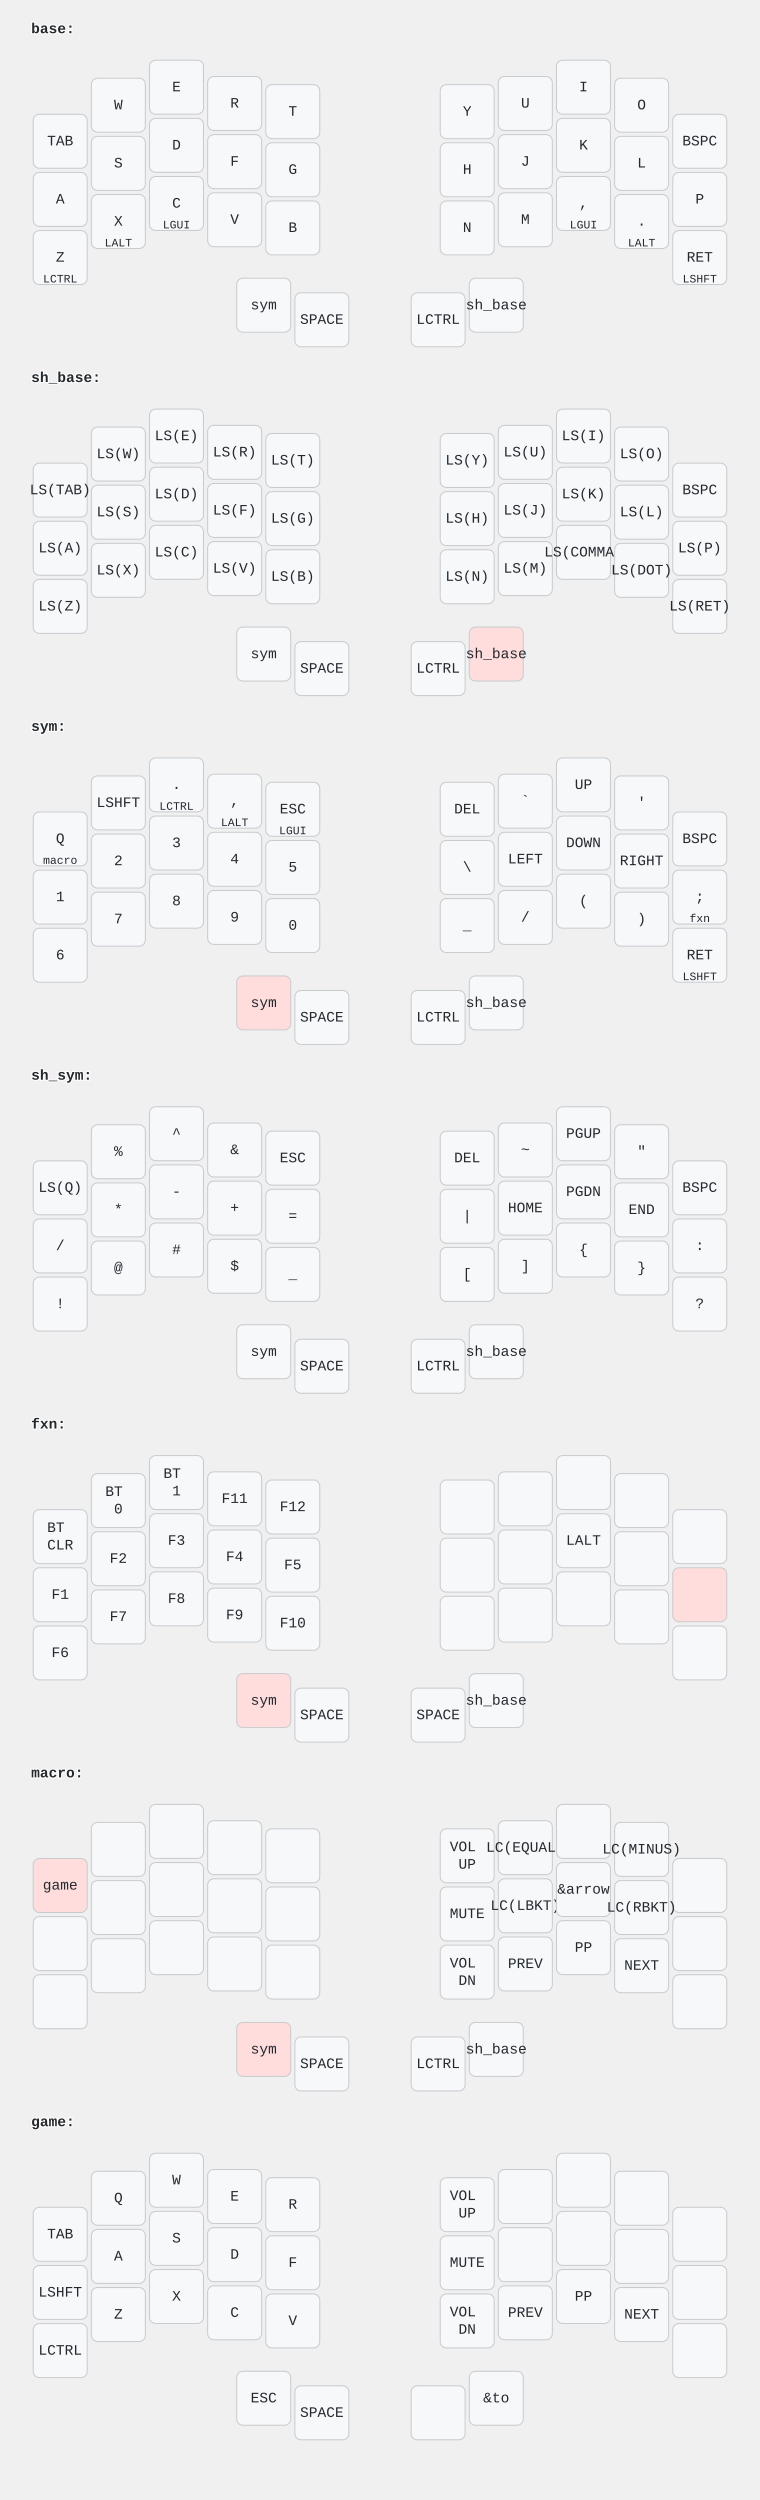
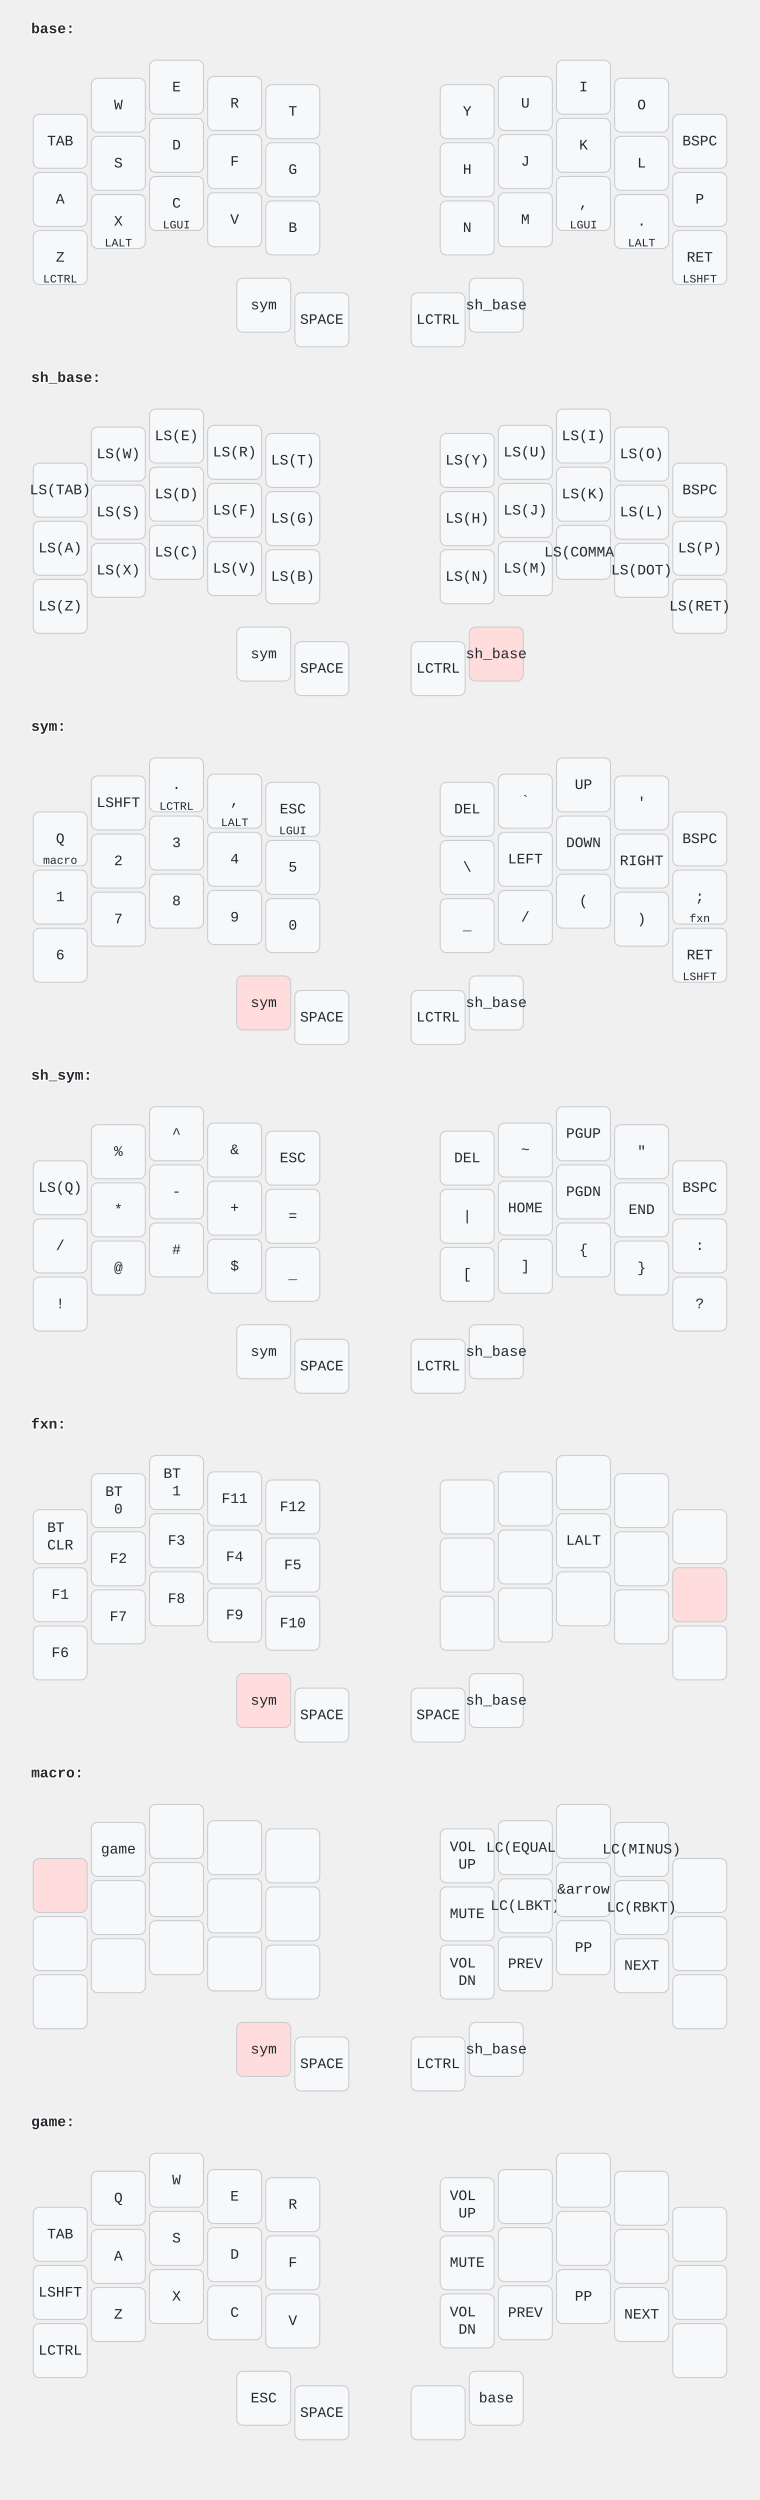
<svg xmlns="http://www.w3.org/2000/svg" width="732.0" height="2408.0" viewBox="0 0 732.0 2408.0">
  <style>/* font and background color specifications */
svg {
    font-family: SFMono-Regular,Consolas,Liberation Mono,Menlo,monospace;
    font-size: 14px;
    font-kerning: normal;
    text-rendering: optimizeLegibility;
    fill: #24292e;
}

/* default key styling */
rect {
    fill: #f6f8fa;
    stroke: #c9cccf;
    stroke-width: 1;
}

/* color accent for combo boxes */
rect.combo {
    fill: #cdf;
}

/* color accent for held keys */
rect.held, rect.combo.held {
    fill: #fdd;
}

/* color accent for ghost (optional) keys */
rect.ghost, rect.combo.ghost {
    fill: #ddd;
}

text {
    text-anchor: middle;
    dominant-baseline: middle;
}

/* styling for layer labels */
text.label {
    font-weight: bold;
    text-anchor: start;
    stroke: white;
    stroke-width: 2;
    paint-order: stroke;
}

/* styling for combo tap, and key hold/shifted label text */
text.combo, text.hold, text.shifted {
    font-size: 11px;
}

text.hold {
    text-anchor: middle;
    dominant-baseline: auto;
}

text.shifted {
    text-anchor: middle;
    dominant-baseline: hanging;
}

/* styling for hold/shifted label text in combo box */
text.combo.hold, text.combo.shifted {
    font-size: 8px;
}

/* styling for combo dendrons */
path {
    stroke-width: 1;
    stroke: gray;
    fill: none;
}
</style>
  <g class="layer-base">
    <text x="30.0" y="28.0" class="label">base:</text>
    <rect rx="6.0" ry="6.0" x="32.0" y="110.08" width="52.0" height="52.0" class="" />
    <text x="58.0" y="136.08" class="tap">TAB</text>
    <rect rx="6.0" ry="6.0" x="88.0" y="75.36" width="52.0" height="52.0" class="" />
    <text x="114.0" y="101.36" class="tap">W</text>
    <rect rx="6.0" ry="6.0" x="144.0" y="58.0" width="52.0" height="52.0" class="" />
    <text x="170.0" y="84.0" class="tap">E</text>
    <rect rx="6.0" ry="6.0" x="200.0" y="73.68" width="52.0" height="52.0" class="" />
    <text x="226.0" y="99.68" class="tap">R</text>
    <rect rx="6.0" ry="6.0" x="256.0" y="81.52" width="52.0" height="52.0" class="" />
    <text x="282.0" y="107.52" class="tap">T</text>
    <rect rx="6.0" ry="6.0" x="424.0" y="81.52" width="52.0" height="52.0" class="" />
    <text x="450.0" y="107.52" class="tap">Y</text>
    <rect rx="6.0" ry="6.0" x="480.0" y="73.68" width="52.0" height="52.0" class="" />
    <text x="506.0" y="99.68" class="tap">U</text>
    <rect rx="6.0" ry="6.0" x="536.0" y="58.0" width="52.0" height="52.0" class="" />
    <text x="562.0" y="84.0" class="tap">I</text>
    <rect rx="6.0" ry="6.0" x="592.0" y="75.36" width="52.0" height="52.0" class="" />
    <text x="618.0" y="101.36" class="tap">O</text>
    <rect rx="6.0" ry="6.0" x="648.0" y="110.08" width="52.0" height="52.0" class="" />
    <text x="674.0" y="136.08" class="tap">BSPC</text>
    <rect rx="6.0" ry="6.0" x="32.0" y="166.08" width="52.0" height="52.0" class="" />
    <text x="58.0" y="192.08" class="tap">A</text>
    <rect rx="6.0" ry="6.0" x="88.0" y="131.36" width="52.0" height="52.0" class="" />
    <text x="114.0" y="157.36" class="tap">S</text>
    <rect rx="6.0" ry="6.0" x="144.0" y="114.0" width="52.0" height="52.0" class="" />
    <text x="170.0" y="140.0" class="tap">D</text>
    <rect rx="6.0" ry="6.0" x="200.0" y="129.68" width="52.0" height="52.0" class="" />
    <text x="226.0" y="155.68" class="tap">F</text>
    <rect rx="6.0" ry="6.0" x="256.0" y="137.52" width="52.0" height="52.0" class="" />
    <text x="282.0" y="163.52" class="tap">G</text>
    <rect rx="6.0" ry="6.0" x="424.0" y="137.52" width="52.0" height="52.0" class="" />
    <text x="450.0" y="163.52" class="tap">H</text>
    <rect rx="6.0" ry="6.0" x="480.0" y="129.68" width="52.0" height="52.0" class="" />
    <text x="506.0" y="155.68" class="tap">J</text>
    <rect rx="6.0" ry="6.0" x="536.0" y="114.0" width="52.0" height="52.0" class="" />
    <text x="562.0" y="140.0" class="tap">K</text>
    <rect rx="6.0" ry="6.0" x="592.0" y="131.36" width="52.0" height="52.0" class="" />
    <text x="618.0" y="157.36" class="tap">L</text>
    <rect rx="6.0" ry="6.0" x="648.0" y="166.08" width="52.0" height="52.0" class="" />
    <text x="674.0" y="192.08" class="tap">P</text>
    <rect rx="6.0" ry="6.0" x="32.0" y="222.08" width="52.0" height="52.0" class="" />
    <text x="58.0" y="248.08" class="tap">Z</text>
    <text x="58.0" y="272.08" class="hold">LCTRL</text>
    <rect rx="6.0" ry="6.0" x="88.0" y="187.36" width="52.0" height="52.0" class="" />
    <text x="114.0" y="213.36" class="tap">X</text>
    <text x="114.0" y="237.36" class="hold">LALT</text>
    <rect rx="6.0" ry="6.0" x="144.0" y="170.0" width="52.0" height="52.0" class="" />
    <text x="170.0" y="196.0" class="tap">C</text>
    <text x="170.0" y="220.0" class="hold">LGUI</text>
    <rect rx="6.0" ry="6.0" x="200.0" y="185.68" width="52.0" height="52.0" class="" />
    <text x="226.0" y="211.68" class="tap">V</text>
    <rect rx="6.0" ry="6.0" x="256.0" y="193.52" width="52.0" height="52.0" class="" />
    <text x="282.0" y="219.52" class="tap">B</text>
    <rect rx="6.0" ry="6.0" x="424.0" y="193.52" width="52.0" height="52.0" class="" />
    <text x="450.0" y="219.52" class="tap">N</text>
    <rect rx="6.0" ry="6.0" x="480.0" y="185.68" width="52.0" height="52.0" class="" />
    <text x="506.0" y="211.68" class="tap">M</text>
    <rect rx="6.0" ry="6.0" x="536.0" y="170.0" width="52.0" height="52.0" class="" />
    <text x="562.0" y="196.0" class="tap">,</text>
    <text x="562.0" y="220.0" class="hold">LGUI</text>
    <rect rx="6.0" ry="6.0" x="592.0" y="187.36" width="52.0" height="52.0" class="" />
    <text x="618.0" y="213.36" class="tap">.</text>
    <text x="618.0" y="237.36" class="hold">LALT</text>
    <rect rx="6.0" ry="6.0" x="648.0" y="222.08" width="52.0" height="52.0" class="" />
    <text x="674.0" y="248.08" class="tap">RET</text>
    <text x="674.0" y="272.08" class="hold">LSHFT</text>
    <rect rx="6.0" ry="6.0" x="228.0" y="268.0" width="52.0" height="52.0" class="" />
    <text x="254.0" y="294.0" class="tap">sym</text>
    <rect rx="6.0" ry="6.0" x="284.0" y="282.0" width="52.0" height="52.0" class="" />
    <text x="310.0" y="308.0" class="tap">SPACE</text>
    <rect rx="6.0" ry="6.0" x="396.0" y="282.0" width="52.0" height="52.0" class="" />
    <text x="422.0" y="308.0" class="tap">LCTRL</text>
    <rect rx="6.0" ry="6.0" x="452.0" y="268.0" width="52.0" height="52.0" class="" />
    <text x="478.0" y="294.0" class="tap">sh_base</text>
  </g>
  <g class="layer-sh_base">
    <text x="30.0" y="364.0" class="label">sh_base:</text>
    <rect rx="6.0" ry="6.0" x="32.0" y="446.08" width="52.0" height="52.0" class="" />
    <text x="58.0" y="472.08" class="tap">LS(TAB)</text>
    <rect rx="6.0" ry="6.0" x="88.0" y="411.36" width="52.0" height="52.0" class="" />
    <text x="114.0" y="437.36" class="tap">LS(W)</text>
    <rect rx="6.0" ry="6.0" x="144.0" y="394.0" width="52.0" height="52.0" class="" />
    <text x="170.0" y="420.0" class="tap">LS(E)</text>
    <rect rx="6.0" ry="6.0" x="200.0" y="409.68" width="52.0" height="52.0" class="" />
    <text x="226.0" y="435.68" class="tap">LS(R)</text>
    <rect rx="6.0" ry="6.0" x="256.0" y="417.52" width="52.0" height="52.0" class="" />
    <text x="282.0" y="443.52" class="tap">LS(T)</text>
    <rect rx="6.0" ry="6.0" x="424.0" y="417.52" width="52.0" height="52.0" class="" />
    <text x="450.0" y="443.52" class="tap">LS(Y)</text>
    <rect rx="6.0" ry="6.0" x="480.0" y="409.68" width="52.0" height="52.0" class="" />
    <text x="506.0" y="435.68" class="tap">LS(U)</text>
    <rect rx="6.0" ry="6.0" x="536.0" y="394.0" width="52.0" height="52.0" class="" />
    <text x="562.0" y="420.0" class="tap">LS(I)</text>
    <rect rx="6.0" ry="6.0" x="592.0" y="411.36" width="52.0" height="52.0" class="" />
    <text x="618.0" y="437.36" class="tap">LS(O)</text>
    <rect rx="6.0" ry="6.0" x="648.0" y="446.08" width="52.0" height="52.0" class="" />
    <text x="674.0" y="472.08" class="tap">BSPC</text>
    <rect rx="6.0" ry="6.0" x="32.0" y="502.08" width="52.0" height="52.0" class="" />
    <text x="58.0" y="528.08" class="tap">LS(A)</text>
    <rect rx="6.0" ry="6.0" x="88.0" y="467.36" width="52.0" height="52.0" class="" />
    <text x="114.0" y="493.36" class="tap">LS(S)</text>
    <rect rx="6.0" ry="6.0" x="144.0" y="450.0" width="52.0" height="52.0" class="" />
    <text x="170.0" y="476.0" class="tap">LS(D)</text>
    <rect rx="6.0" ry="6.0" x="200.0" y="465.68" width="52.0" height="52.0" class="" />
    <text x="226.0" y="491.68" class="tap">LS(F)</text>
    <rect rx="6.0" ry="6.0" x="256.0" y="473.52" width="52.0" height="52.0" class="" />
    <text x="282.0" y="499.52" class="tap">LS(G)</text>
    <rect rx="6.0" ry="6.0" x="424.0" y="473.52" width="52.0" height="52.0" class="" />
    <text x="450.0" y="499.52" class="tap">LS(H)</text>
    <rect rx="6.0" ry="6.0" x="480.0" y="465.68" width="52.0" height="52.0" class="" />
    <text x="506.0" y="491.68" class="tap">LS(J)</text>
    <rect rx="6.0" ry="6.0" x="536.0" y="450.0" width="52.0" height="52.0" class="" />
    <text x="562.0" y="476.0" class="tap">LS(K)</text>
    <rect rx="6.0" ry="6.0" x="592.0" y="467.36" width="52.0" height="52.0" class="" />
    <text x="618.0" y="493.36" class="tap">LS(L)</text>
    <rect rx="6.0" ry="6.0" x="648.0" y="502.08" width="52.0" height="52.0" class="" />
    <text x="674.0" y="528.08" class="tap">LS(P)</text>
    <rect rx="6.0" ry="6.0" x="32.0" y="558.08" width="52.0" height="52.0" class="" />
    <text x="58.0" y="584.08" class="tap">LS(Z)</text>
    <rect rx="6.0" ry="6.0" x="88.0" y="523.36" width="52.0" height="52.0" class="" />
    <text x="114.0" y="549.36" class="tap">LS(X)</text>
    <rect rx="6.0" ry="6.0" x="144.0" y="506.0" width="52.0" height="52.0" class="" />
    <text x="170.0" y="532.0" class="tap">LS(C)</text>
    <rect rx="6.0" ry="6.0" x="200.0" y="521.68" width="52.0" height="52.0" class="" />
    <text x="226.0" y="547.68" class="tap">LS(V)</text>
    <rect rx="6.0" ry="6.0" x="256.0" y="529.52" width="52.0" height="52.0" class="" />
    <text x="282.0" y="555.52" class="tap">LS(B)</text>
    <rect rx="6.0" ry="6.0" x="424.0" y="529.52" width="52.0" height="52.0" class="" />
    <text x="450.0" y="555.52" class="tap">LS(N)</text>
    <rect rx="6.0" ry="6.0" x="480.0" y="521.68" width="52.0" height="52.0" class="" />
    <text x="506.0" y="547.68" class="tap">LS(M)</text>
    <rect rx="6.0" ry="6.0" x="536.0" y="506.0" width="52.0" height="52.0" class="" />
    <text x="562.0" y="532.0" class="tap">LS(COMMA)</text>
    <rect rx="6.0" ry="6.0" x="592.0" y="523.36" width="52.0" height="52.0" class="" />
    <text x="618.0" y="549.36" class="tap">LS(DOT)</text>
    <rect rx="6.0" ry="6.0" x="648.0" y="558.08" width="52.0" height="52.0" class="" />
    <text x="674.0" y="584.08" class="tap">LS(RET)</text>
    <rect rx="6.0" ry="6.0" x="228.0" y="604.0" width="52.0" height="52.0" class="" />
    <text x="254.0" y="630.0" class="tap">sym</text>
    <rect rx="6.0" ry="6.0" x="284.0" y="618.0" width="52.0" height="52.0" class="" />
    <text x="310.0" y="644.0" class="tap">SPACE</text>
    <rect rx="6.0" ry="6.0" x="396.0" y="618.0" width="52.0" height="52.0" class="" />
    <text x="422.0" y="644.0" class="tap">LCTRL</text>
    <rect rx="6.0" ry="6.0" x="452.0" y="604.0" width="52.0" height="52.0" class="held" />
    <text x="478.0" y="630.0" class="held tap">sh_base</text>
  </g>
  <g class="layer-sym">
    <text x="30.0" y="700.0" class="label">sym:</text>
    <rect rx="6.0" ry="6.0" x="32.0" y="782.08" width="52.0" height="52.0" class="" />
    <text x="58.0" y="808.08" class="tap">Q</text>
    <text x="58.0" y="832.08" class="hold">macro</text>
    <rect rx="6.0" ry="6.0" x="88.0" y="747.36" width="52.0" height="52.0" class="" />
    <text x="114.0" y="773.36" class="tap">LSHFT</text>
    <rect rx="6.0" ry="6.0" x="144.0" y="730.0" width="52.0" height="52.0" class="" />
    <text x="170.0" y="756.0" class="tap">.</text>
    <text x="170.0" y="780.0" class="hold">LCTRL</text>
    <rect rx="6.0" ry="6.0" x="200.0" y="745.68" width="52.0" height="52.0" class="" />
    <text x="226.0" y="771.68" class="tap">,</text>
    <text x="226.0" y="795.68" class="hold">LALT</text>
    <rect rx="6.0" ry="6.0" x="256.0" y="753.52" width="52.0" height="52.0" class="" />
    <text x="282.0" y="779.52" class="tap">ESC</text>
    <text x="282.0" y="803.52" class="hold">LGUI</text>
    <rect rx="6.0" ry="6.0" x="424.0" y="753.52" width="52.0" height="52.0" class="" />
    <text x="450.0" y="779.52" class="tap">DEL</text>
    <rect rx="6.0" ry="6.0" x="480.0" y="745.68" width="52.0" height="52.0" class="" />
    <text x="506.0" y="771.68" class="tap">`</text>
    <rect rx="6.0" ry="6.0" x="536.0" y="730.0" width="52.0" height="52.0" class="" />
    <text x="562.0" y="756.0" class="tap">UP</text>
    <rect rx="6.0" ry="6.0" x="592.0" y="747.36" width="52.0" height="52.0" class="" />
    <text x="618.0" y="773.36" class="tap">'</text>
    <rect rx="6.0" ry="6.0" x="648.0" y="782.08" width="52.0" height="52.0" class="" />
    <text x="674.0" y="808.08" class="tap">BSPC</text>
    <rect rx="6.0" ry="6.0" x="32.0" y="838.08" width="52.0" height="52.0" class="" />
    <text x="58.0" y="864.08" class="tap">1</text>
    <rect rx="6.0" ry="6.0" x="88.0" y="803.36" width="52.0" height="52.0" class="" />
    <text x="114.0" y="829.36" class="tap">2</text>
    <rect rx="6.0" ry="6.0" x="144.0" y="786.0" width="52.0" height="52.0" class="" />
    <text x="170.0" y="812.0" class="tap">3</text>
    <rect rx="6.0" ry="6.0" x="200.0" y="801.68" width="52.0" height="52.0" class="" />
    <text x="226.0" y="827.68" class="tap">4</text>
    <rect rx="6.0" ry="6.0" x="256.0" y="809.52" width="52.0" height="52.0" class="" />
    <text x="282.0" y="835.52" class="tap">5</text>
    <rect rx="6.0" ry="6.0" x="424.0" y="809.52" width="52.0" height="52.0" class="" />
    <text x="450.0" y="835.52" class="tap">\</text>
    <rect rx="6.0" ry="6.0" x="480.0" y="801.68" width="52.0" height="52.0" class="" />
    <text x="506.0" y="827.68" class="tap">LEFT</text>
    <rect rx="6.0" ry="6.0" x="536.0" y="786.0" width="52.0" height="52.0" class="" />
    <text x="562.0" y="812.0" class="tap">DOWN</text>
    <rect rx="6.0" ry="6.0" x="592.0" y="803.36" width="52.0" height="52.0" class="" />
    <text x="618.0" y="829.36" class="tap">RIGHT</text>
    <rect rx="6.0" ry="6.0" x="648.0" y="838.08" width="52.0" height="52.0" class="" />
    <text x="674.0" y="864.08" class="tap">;</text>
    <text x="674.0" y="888.08" class="hold">fxn</text>
    <rect rx="6.0" ry="6.0" x="32.0" y="894.08" width="52.0" height="52.0" class="" />
    <text x="58.0" y="920.08" class="tap">6</text>
    <rect rx="6.0" ry="6.0" x="88.0" y="859.36" width="52.0" height="52.0" class="" />
    <text x="114.0" y="885.36" class="tap">7</text>
    <rect rx="6.0" ry="6.0" x="144.0" y="842.0" width="52.0" height="52.0" class="" />
    <text x="170.0" y="868.0" class="tap">8</text>
    <rect rx="6.0" ry="6.0" x="200.0" y="857.68" width="52.0" height="52.0" class="" />
    <text x="226.0" y="883.68" class="tap">9</text>
    <rect rx="6.0" ry="6.0" x="256.0" y="865.52" width="52.0" height="52.0" class="" />
    <text x="282.0" y="891.52" class="tap">0</text>
    <rect rx="6.0" ry="6.0" x="424.0" y="865.52" width="52.0" height="52.0" class="" />
    <text x="450.0" y="891.52" class="tap">_</text>
    <rect rx="6.0" ry="6.0" x="480.0" y="857.68" width="52.0" height="52.0" class="" />
    <text x="506.0" y="883.68" class="tap">/</text>
    <rect rx="6.0" ry="6.0" x="536.0" y="842.0" width="52.0" height="52.0" class="" />
    <text x="562.0" y="868.0" class="tap">(</text>
    <rect rx="6.0" ry="6.0" x="592.0" y="859.36" width="52.0" height="52.0" class="" />
    <text x="618.0" y="885.36" class="tap">)</text>
    <rect rx="6.0" ry="6.0" x="648.0" y="894.08" width="52.0" height="52.0" class="" />
    <text x="674.0" y="920.08" class="tap">RET</text>
    <text x="674.0" y="944.08" class="hold">LSHFT</text>
    <rect rx="6.0" ry="6.0" x="228.0" y="940.0" width="52.0" height="52.0" class="held" />
    <text x="254.0" y="966.0" class="held tap">sym</text>
    <rect rx="6.0" ry="6.0" x="284.0" y="954.0" width="52.0" height="52.0" class="" />
    <text x="310.0" y="980.0" class="tap">SPACE</text>
    <rect rx="6.0" ry="6.0" x="396.0" y="954.0" width="52.0" height="52.0" class="" />
    <text x="422.0" y="980.0" class="tap">LCTRL</text>
    <rect rx="6.0" ry="6.0" x="452.0" y="940.0" width="52.0" height="52.0" class="" />
    <text x="478.0" y="966.0" class="tap">sh_base</text>
  </g>
  <g class="layer-sh_sym">
    <text x="30.0" y="1036.0" class="label">sh_sym:</text>
    <rect rx="6.0" ry="6.0" x="32.0" y="1118.08" width="52.0" height="52.0" class="" />
    <text x="58.0" y="1144.08" class="tap">LS(Q)</text>
    <rect rx="6.0" ry="6.0" x="88.0" y="1083.36" width="52.0" height="52.0" class="" />
    <text x="114.0" y="1109.36" class="tap">%</text>
    <rect rx="6.0" ry="6.0" x="144.0" y="1066.0" width="52.0" height="52.0" class="" />
    <text x="170.0" y="1092.0" class="tap">^</text>
    <rect rx="6.0" ry="6.0" x="200.0" y="1081.68" width="52.0" height="52.0" class="" />
    <text x="226.0" y="1107.68" class="tap">&amp;</text>
    <rect rx="6.0" ry="6.0" x="256.0" y="1089.52" width="52.0" height="52.0" class="" />
    <text x="282.0" y="1115.52" class="tap">ESC</text>
    <rect rx="6.0" ry="6.0" x="424.0" y="1089.52" width="52.0" height="52.0" class="" />
    <text x="450.0" y="1115.52" class="tap">DEL</text>
    <rect rx="6.0" ry="6.0" x="480.0" y="1081.68" width="52.0" height="52.0" class="" />
    <text x="506.0" y="1107.68" class="tap">~</text>
    <rect rx="6.0" ry="6.0" x="536.0" y="1066.0" width="52.0" height="52.0" class="" />
    <text x="562.0" y="1092.0" class="tap">PGUP</text>
    <rect rx="6.0" ry="6.0" x="592.0" y="1083.36" width="52.0" height="52.0" class="" />
    <text x="618.0" y="1109.36" class="tap">"</text>
    <rect rx="6.0" ry="6.0" x="648.0" y="1118.08" width="52.0" height="52.0" class="" />
    <text x="674.0" y="1144.08" class="tap">BSPC</text>
    <rect rx="6.0" ry="6.0" x="32.0" y="1174.08" width="52.0" height="52.0" class="" />
    <text x="58.0" y="1200.08" class="tap">/</text>
    <rect rx="6.0" ry="6.0" x="88.0" y="1139.36" width="52.0" height="52.0" class="" />
    <text x="114.0" y="1165.36" class="tap">*</text>
    <rect rx="6.0" ry="6.0" x="144.0" y="1122.0" width="52.0" height="52.0" class="" />
    <text x="170.0" y="1148.0" class="tap">-</text>
    <rect rx="6.0" ry="6.0" x="200.0" y="1137.68" width="52.0" height="52.0" class="" />
    <text x="226.0" y="1163.68" class="tap">+</text>
    <rect rx="6.0" ry="6.0" x="256.0" y="1145.52" width="52.0" height="52.0" class="" />
    <text x="282.0" y="1171.52" class="tap">=</text>
    <rect rx="6.0" ry="6.0" x="424.0" y="1145.52" width="52.0" height="52.0" class="" />
    <text x="450.0" y="1171.52" class="tap">|</text>
    <rect rx="6.0" ry="6.0" x="480.0" y="1137.68" width="52.0" height="52.0" class="" />
    <text x="506.0" y="1163.68" class="tap">HOME</text>
    <rect rx="6.0" ry="6.0" x="536.0" y="1122.0" width="52.0" height="52.0" class="" />
    <text x="562.0" y="1148.0" class="tap">PGDN</text>
    <rect rx="6.0" ry="6.0" x="592.0" y="1139.36" width="52.0" height="52.0" class="" />
    <text x="618.0" y="1165.36" class="tap">END</text>
    <rect rx="6.0" ry="6.0" x="648.0" y="1174.08" width="52.0" height="52.0" class="" />
    <text x="674.0" y="1200.08" class="tap">:</text>
    <rect rx="6.0" ry="6.0" x="32.0" y="1230.08" width="52.0" height="52.0" class="" />
    <text x="58.0" y="1256.08" class="tap">!</text>
    <rect rx="6.0" ry="6.0" x="88.0" y="1195.36" width="52.0" height="52.0" class="" />
    <text x="114.0" y="1221.36" class="tap">@</text>
    <rect rx="6.0" ry="6.0" x="144.0" y="1178.0" width="52.0" height="52.0" class="" />
    <text x="170.0" y="1204.0" class="tap">#</text>
    <rect rx="6.0" ry="6.0" x="200.0" y="1193.68" width="52.0" height="52.0" class="" />
    <text x="226.0" y="1219.68" class="tap">$</text>
    <rect rx="6.0" ry="6.0" x="256.0" y="1201.52" width="52.0" height="52.0" class="" />
    <text x="282.0" y="1227.52" class="tap">_</text>
    <rect rx="6.0" ry="6.0" x="424.0" y="1201.52" width="52.0" height="52.0" class="" />
    <text x="450.0" y="1227.52" class="tap">[</text>
    <rect rx="6.0" ry="6.0" x="480.0" y="1193.68" width="52.0" height="52.0" class="" />
    <text x="506.0" y="1219.68" class="tap">]</text>
    <rect rx="6.0" ry="6.0" x="536.0" y="1178.0" width="52.0" height="52.0" class="" />
    <text x="562.0" y="1204.0" class="tap">{</text>
    <rect rx="6.0" ry="6.0" x="592.0" y="1195.36" width="52.0" height="52.0" class="" />
    <text x="618.0" y="1221.36" class="tap">}</text>
    <rect rx="6.0" ry="6.0" x="648.0" y="1230.08" width="52.0" height="52.0" class="" />
    <text x="674.0" y="1256.08" class="tap">?</text>
    <rect rx="6.0" ry="6.0" x="228.0" y="1276.0" width="52.0" height="52.0" class="" />
    <text x="254.0" y="1302.0" class="tap">sym</text>
    <rect rx="6.0" ry="6.0" x="284.0" y="1290.0" width="52.0" height="52.0" class="" />
    <text x="310.0" y="1316.0" class="tap">SPACE</text>
    <rect rx="6.0" ry="6.0" x="396.0" y="1290.0" width="52.0" height="52.0" class="" />
    <text x="422.0" y="1316.0" class="tap">LCTRL</text>
    <rect rx="6.0" ry="6.0" x="452.0" y="1276.0" width="52.0" height="52.0" class="" />
    <text x="478.0" y="1302.0" class="tap">sh_base</text>
  </g>
  <g class="layer-fxn">
    <text x="30.0" y="1372.0" class="label">fxn:</text>
    <rect rx="6.0" ry="6.0" x="32.0" y="1454.08" width="52.0" height="52.0" class="" />
    <text x="58.0" y="1480.08" class="tap">
      <tspan x="58.0" dy="-0.6em">BT</tspan>
      <tspan x="58.0" dy="1.2em">CLR</tspan>
    </text>
    <rect rx="6.0" ry="6.0" x="88.0" y="1419.36" width="52.0" height="52.0" class="" />
    <text x="114.0" y="1445.36" class="tap">
      <tspan x="114.0" dy="-0.6em">BT</tspan>
      <tspan x="114.0" dy="1.2em">0</tspan>
    </text>
    <rect rx="6.0" ry="6.0" x="144.0" y="1402.0" width="52.0" height="52.0" class="" />
    <text x="170.0" y="1428.0" class="tap">
      <tspan x="170.0" dy="-0.6em">BT</tspan>
      <tspan x="170.0" dy="1.2em">1</tspan>
    </text>
    <rect rx="6.0" ry="6.0" x="200.0" y="1417.68" width="52.0" height="52.0" class="" />
    <text x="226.0" y="1443.68" class="tap">F11</text>
    <rect rx="6.0" ry="6.0" x="256.0" y="1425.52" width="52.0" height="52.0" class="" />
    <text x="282.0" y="1451.52" class="tap">F12</text>
    <rect rx="6.0" ry="6.0" x="424.0" y="1425.52" width="52.0" height="52.0" class="" />
    <rect rx="6.0" ry="6.0" x="480.0" y="1417.68" width="52.0" height="52.0" class="" />
    <rect rx="6.0" ry="6.0" x="536.0" y="1402.0" width="52.0" height="52.0" class="" />
    <rect rx="6.0" ry="6.0" x="592.0" y="1419.36" width="52.0" height="52.0" class="" />
    <rect rx="6.0" ry="6.0" x="648.0" y="1454.08" width="52.0" height="52.0" class="" />
    <rect rx="6.0" ry="6.0" x="32.0" y="1510.08" width="52.0" height="52.0" class="" />
    <text x="58.0" y="1536.08" class="tap">F1</text>
    <rect rx="6.0" ry="6.0" x="88.0" y="1475.36" width="52.0" height="52.0" class="" />
    <text x="114.0" y="1501.36" class="tap">F2</text>
    <rect rx="6.0" ry="6.0" x="144.0" y="1458.0" width="52.0" height="52.0" class="" />
    <text x="170.0" y="1484.0" class="tap">F3</text>
    <rect rx="6.0" ry="6.0" x="200.0" y="1473.68" width="52.0" height="52.0" class="" />
    <text x="226.0" y="1499.68" class="tap">F4</text>
    <rect rx="6.0" ry="6.0" x="256.0" y="1481.52" width="52.0" height="52.0" class="" />
    <text x="282.0" y="1507.52" class="tap">F5</text>
    <rect rx="6.0" ry="6.0" x="424.0" y="1481.52" width="52.0" height="52.0" class="" />
    <rect rx="6.0" ry="6.0" x="480.0" y="1473.68" width="52.0" height="52.0" class="" />
    <rect rx="6.0" ry="6.0" x="536.0" y="1458.0" width="52.0" height="52.0" class="" />
    <text x="562.0" y="1484.0" class="tap">LALT</text>
    <rect rx="6.0" ry="6.0" x="592.0" y="1475.36" width="52.0" height="52.0" class="" />
    <rect rx="6.0" ry="6.0" x="648.0" y="1510.08" width="52.0" height="52.0" class="held" />
    <rect rx="6.0" ry="6.0" x="32.0" y="1566.08" width="52.0" height="52.0" class="" />
    <text x="58.0" y="1592.08" class="tap">F6</text>
    <rect rx="6.0" ry="6.0" x="88.0" y="1531.36" width="52.0" height="52.0" class="" />
    <text x="114.0" y="1557.36" class="tap">F7</text>
    <rect rx="6.0" ry="6.0" x="144.0" y="1514.0" width="52.0" height="52.0" class="" />
    <text x="170.0" y="1540.0" class="tap">F8</text>
    <rect rx="6.0" ry="6.0" x="200.0" y="1529.68" width="52.0" height="52.0" class="" />
    <text x="226.0" y="1555.68" class="tap">F9</text>
    <rect rx="6.0" ry="6.0" x="256.0" y="1537.52" width="52.0" height="52.0" class="" />
    <text x="282.0" y="1563.52" class="tap">F10</text>
    <rect rx="6.0" ry="6.0" x="424.0" y="1537.52" width="52.0" height="52.0" class="" />
    <rect rx="6.0" ry="6.0" x="480.0" y="1529.68" width="52.0" height="52.0" class="" />
    <rect rx="6.0" ry="6.0" x="536.0" y="1514.0" width="52.0" height="52.0" class="" />
    <rect rx="6.0" ry="6.0" x="592.0" y="1531.36" width="52.0" height="52.0" class="" />
    <rect rx="6.0" ry="6.0" x="648.0" y="1566.08" width="52.0" height="52.0" class="" />
    <rect rx="6.0" ry="6.0" x="228.0" y="1612.0" width="52.0" height="52.0" class="held" />
    <text x="254.0" y="1638.0" class="held tap">sym</text>
    <rect rx="6.0" ry="6.0" x="284.0" y="1626.0" width="52.0" height="52.0" class="" />
    <text x="310.0" y="1652.0" class="tap">SPACE</text>
    <rect rx="6.0" ry="6.0" x="396.0" y="1626.0" width="52.0" height="52.0" class="" />
    <text x="422.0" y="1652.0" class="tap">SPACE</text>
    <rect rx="6.0" ry="6.0" x="452.0" y="1612.0" width="52.0" height="52.0" class="" />
    <text x="478.0" y="1638.0" class="tap">sh_base</text>
  </g>
  <g class="layer-macro">
    <text x="30.0" y="1708.0" class="label">macro:</text>
    <rect rx="6.0" ry="6.0" x="32.0" y="1790.08" width="52.0" height="52.0" class="held" />
-     <text x="58.0" y="1816.08" class="held tap">game</text>
    <rect rx="6.0" ry="6.0" x="88.0" y="1755.36" width="52.0" height="52.0" class="" />
+     <text x="114.0" y="1781.36" class="tap">game</text>
    <rect rx="6.0" ry="6.0" x="144.0" y="1738.0" width="52.0" height="52.0" class="" />
    <rect rx="6.0" ry="6.0" x="200.0" y="1753.68" width="52.0" height="52.0" class="" />
    <rect rx="6.0" ry="6.0" x="256.0" y="1761.52" width="52.0" height="52.0" class="" />
    <rect rx="6.0" ry="6.0" x="424.0" y="1761.52" width="52.0" height="52.0" class="" />
    <text x="450.0" y="1787.52" class="tap">
      <tspan x="450.0" dy="-0.6em">VOL</tspan>
      <tspan x="450.0" dy="1.2em">UP</tspan>
    </text>
    <rect rx="6.0" ry="6.0" x="480.0" y="1753.68" width="52.0" height="52.0" class="" />
    <text x="506.0" y="1779.68" class="tap">LC(EQUAL)</text>
    <rect rx="6.0" ry="6.0" x="536.0" y="1738.0" width="52.0" height="52.0" class="" />
    <rect rx="6.0" ry="6.0" x="592.0" y="1755.36" width="52.0" height="52.0" class="" />
    <text x="618.0" y="1781.36" class="tap">LC(MINUS)</text>
    <rect rx="6.0" ry="6.0" x="648.0" y="1790.08" width="52.0" height="52.0" class="" />
    <rect rx="6.0" ry="6.0" x="32.0" y="1846.08" width="52.0" height="52.0" class="" />
    <rect rx="6.0" ry="6.0" x="88.0" y="1811.36" width="52.0" height="52.0" class="" />
    <rect rx="6.0" ry="6.0" x="144.0" y="1794.0" width="52.0" height="52.0" class="" />
    <rect rx="6.0" ry="6.0" x="200.0" y="1809.68" width="52.0" height="52.0" class="" />
    <rect rx="6.0" ry="6.0" x="256.0" y="1817.52" width="52.0" height="52.0" class="" />
    <rect rx="6.0" ry="6.0" x="424.0" y="1817.52" width="52.0" height="52.0" class="" />
    <text x="450.0" y="1843.52" class="tap">MUTE</text>
    <rect rx="6.0" ry="6.0" x="480.0" y="1809.68" width="52.0" height="52.0" class="" />
    <text x="506.0" y="1835.68" class="tap">LC(LBKT)</text>
    <rect rx="6.0" ry="6.0" x="536.0" y="1794.0" width="52.0" height="52.0" class="" />
    <text x="562.0" y="1820.0" class="tap">&amp;arrow</text>
    <rect rx="6.0" ry="6.0" x="592.0" y="1811.36" width="52.0" height="52.0" class="" />
    <text x="618.0" y="1837.36" class="tap">LC(RBKT)</text>
    <rect rx="6.0" ry="6.0" x="648.0" y="1846.08" width="52.0" height="52.0" class="" />
    <rect rx="6.0" ry="6.0" x="32.0" y="1902.08" width="52.0" height="52.0" class="" />
    <rect rx="6.0" ry="6.0" x="88.0" y="1867.36" width="52.0" height="52.0" class="" />
    <rect rx="6.0" ry="6.0" x="144.0" y="1850.0" width="52.0" height="52.0" class="" />
    <rect rx="6.0" ry="6.0" x="200.0" y="1865.68" width="52.0" height="52.0" class="" />
    <rect rx="6.0" ry="6.0" x="256.0" y="1873.52" width="52.0" height="52.0" class="" />
    <rect rx="6.0" ry="6.0" x="424.0" y="1873.52" width="52.0" height="52.0" class="" />
    <text x="450.0" y="1899.52" class="tap">
      <tspan x="450.0" dy="-0.6em">VOL</tspan>
      <tspan x="450.0" dy="1.2em">DN</tspan>
    </text>
    <rect rx="6.0" ry="6.0" x="480.0" y="1865.68" width="52.0" height="52.0" class="" />
    <text x="506.0" y="1891.68" class="tap">PREV</text>
    <rect rx="6.0" ry="6.0" x="536.0" y="1850.0" width="52.0" height="52.0" class="" />
    <text x="562.0" y="1876.0" class="tap">PP</text>
    <rect rx="6.0" ry="6.0" x="592.0" y="1867.36" width="52.0" height="52.0" class="" />
    <text x="618.0" y="1893.36" class="tap">NEXT</text>
    <rect rx="6.0" ry="6.0" x="648.0" y="1902.08" width="52.0" height="52.0" class="" />
    <rect rx="6.0" ry="6.0" x="228.0" y="1948.0" width="52.0" height="52.0" class="held" />
    <text x="254.0" y="1974.0" class="held tap">sym</text>
    <rect rx="6.0" ry="6.0" x="284.0" y="1962.0" width="52.0" height="52.0" class="" />
    <text x="310.0" y="1988.0" class="tap">SPACE</text>
    <rect rx="6.0" ry="6.0" x="396.0" y="1962.0" width="52.0" height="52.0" class="" />
    <text x="422.0" y="1988.0" class="tap">LCTRL</text>
    <rect rx="6.0" ry="6.0" x="452.0" y="1948.0" width="52.0" height="52.0" class="" />
    <text x="478.0" y="1974.0" class="tap">sh_base</text>
  </g>
  <g class="layer-game">
    <text x="30.0" y="2044.0" class="label">game:</text>
    <rect rx="6.0" ry="6.0" x="32.0" y="2126.08" width="52.0" height="52.0" class="" />
    <text x="58.0" y="2152.08" class="tap">TAB</text>
    <rect rx="6.0" ry="6.0" x="88.0" y="2091.36" width="52.0" height="52.0" class="" />
    <text x="114.0" y="2117.36" class="tap">Q</text>
    <rect rx="6.0" ry="6.0" x="144.0" y="2074.0" width="52.0" height="52.0" class="" />
    <text x="170.0" y="2100.0" class="tap">W</text>
    <rect rx="6.0" ry="6.0" x="200.0" y="2089.68" width="52.0" height="52.0" class="" />
    <text x="226.0" y="2115.68" class="tap">E</text>
    <rect rx="6.0" ry="6.0" x="256.0" y="2097.52" width="52.0" height="52.0" class="" />
    <text x="282.0" y="2123.52" class="tap">R</text>
    <rect rx="6.0" ry="6.0" x="424.0" y="2097.52" width="52.0" height="52.0" class="" />
    <text x="450.0" y="2123.52" class="tap">
      <tspan x="450.0" dy="-0.6em">VOL</tspan>
      <tspan x="450.0" dy="1.2em">UP</tspan>
    </text>
    <rect rx="6.0" ry="6.0" x="480.0" y="2089.68" width="52.0" height="52.0" class="" />
    <rect rx="6.0" ry="6.0" x="536.0" y="2074.0" width="52.0" height="52.0" class="" />
    <rect rx="6.0" ry="6.0" x="592.0" y="2091.36" width="52.0" height="52.0" class="" />
    <rect rx="6.0" ry="6.0" x="648.0" y="2126.08" width="52.0" height="52.0" class="" />
    <rect rx="6.0" ry="6.0" x="32.0" y="2182.08" width="52.0" height="52.0" class="" />
    <text x="58.0" y="2208.08" class="tap">LSHFT</text>
    <rect rx="6.0" ry="6.0" x="88.0" y="2147.36" width="52.0" height="52.0" class="" />
    <text x="114.0" y="2173.36" class="tap">A</text>
    <rect rx="6.0" ry="6.0" x="144.0" y="2130.0" width="52.0" height="52.0" class="" />
    <text x="170.0" y="2156.0" class="tap">S</text>
    <rect rx="6.0" ry="6.0" x="200.0" y="2145.68" width="52.0" height="52.0" class="" />
    <text x="226.0" y="2171.68" class="tap">D</text>
    <rect rx="6.0" ry="6.0" x="256.0" y="2153.52" width="52.0" height="52.0" class="" />
    <text x="282.0" y="2179.52" class="tap">F</text>
    <rect rx="6.0" ry="6.0" x="424.0" y="2153.52" width="52.0" height="52.0" class="" />
    <text x="450.0" y="2179.52" class="tap">MUTE</text>
    <rect rx="6.0" ry="6.0" x="480.0" y="2145.68" width="52.0" height="52.0" class="" />
    <rect rx="6.0" ry="6.0" x="536.0" y="2130.0" width="52.0" height="52.0" class="" />
    <rect rx="6.0" ry="6.0" x="592.0" y="2147.36" width="52.0" height="52.0" class="" />
    <rect rx="6.0" ry="6.0" x="648.0" y="2182.08" width="52.0" height="52.0" class="" />
    <rect rx="6.0" ry="6.0" x="32.0" y="2238.08" width="52.0" height="52.0" class="" />
    <text x="58.0" y="2264.08" class="tap">LCTRL</text>
    <rect rx="6.0" ry="6.0" x="88.0" y="2203.36" width="52.0" height="52.0" class="" />
    <text x="114.0" y="2229.36" class="tap">Z</text>
    <rect rx="6.0" ry="6.0" x="144.0" y="2186.0" width="52.0" height="52.0" class="" />
    <text x="170.0" y="2212.0" class="tap">X</text>
    <rect rx="6.0" ry="6.0" x="200.0" y="2201.68" width="52.0" height="52.0" class="" />
    <text x="226.0" y="2227.68" class="tap">C</text>
    <rect rx="6.0" ry="6.0" x="256.0" y="2209.52" width="52.0" height="52.0" class="" />
    <text x="282.0" y="2235.52" class="tap">V</text>
    <rect rx="6.0" ry="6.0" x="424.0" y="2209.52" width="52.0" height="52.0" class="" />
    <text x="450.0" y="2235.52" class="tap">
      <tspan x="450.0" dy="-0.6em">VOL</tspan>
      <tspan x="450.0" dy="1.2em">DN</tspan>
    </text>
    <rect rx="6.0" ry="6.0" x="480.0" y="2201.68" width="52.0" height="52.0" class="" />
    <text x="506.0" y="2227.68" class="tap">PREV</text>
    <rect rx="6.0" ry="6.0" x="536.0" y="2186.0" width="52.0" height="52.0" class="" />
    <text x="562.0" y="2212.0" class="tap">PP</text>
    <rect rx="6.0" ry="6.0" x="592.0" y="2203.36" width="52.0" height="52.0" class="" />
    <text x="618.0" y="2229.36" class="tap">NEXT</text>
    <rect rx="6.0" ry="6.0" x="648.0" y="2238.08" width="52.0" height="52.0" class="" />
    <rect rx="6.0" ry="6.0" x="228.0" y="2284.0" width="52.0" height="52.0" class="" />
    <text x="254.0" y="2310.0" class="tap">ESC</text>
    <rect rx="6.0" ry="6.0" x="284.0" y="2298.0" width="52.0" height="52.0" class="" />
    <text x="310.0" y="2324.0" class="tap">SPACE</text>
    <rect rx="6.0" ry="6.0" x="396.0" y="2298.0" width="52.0" height="52.0" class="" />
    <rect rx="6.0" ry="6.0" x="452.0" y="2284.0" width="52.0" height="52.0" class="" />
-     <text x="478.0" y="2310.0" class="tap">&amp;to</text>
+     <text x="478.0" y="2310.0" class="tap">base</text>
  </g>
</svg>
